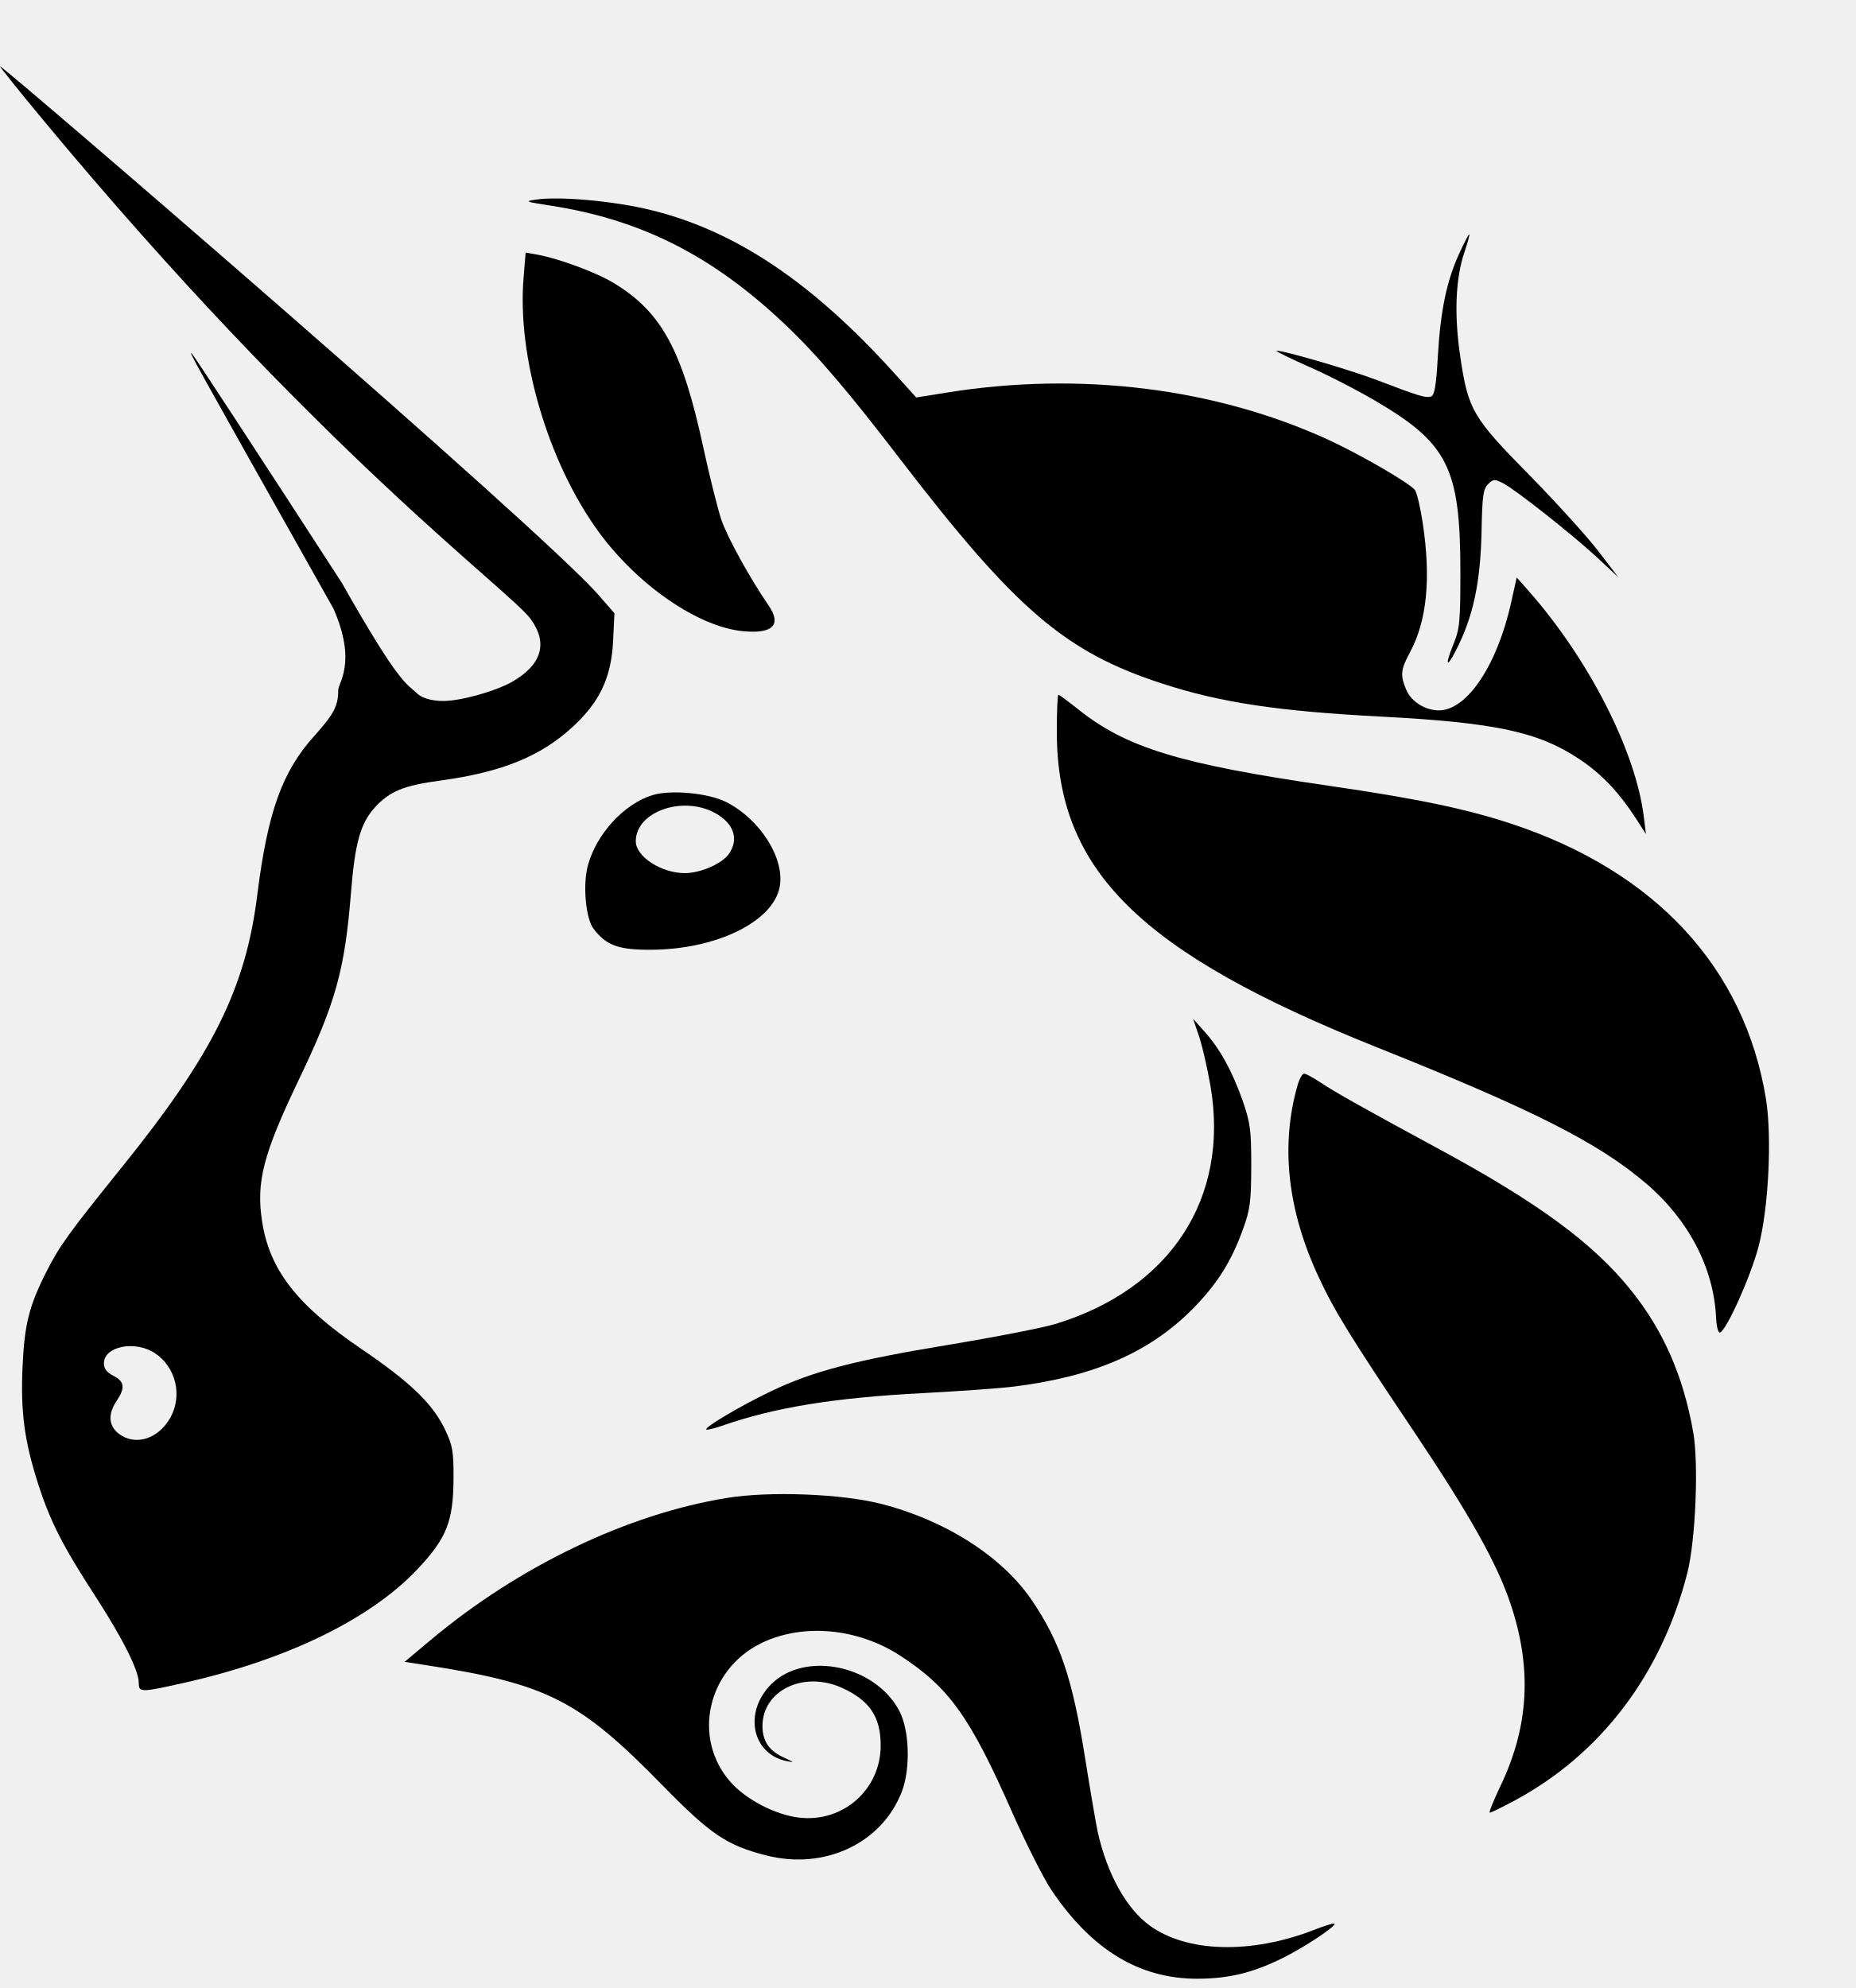
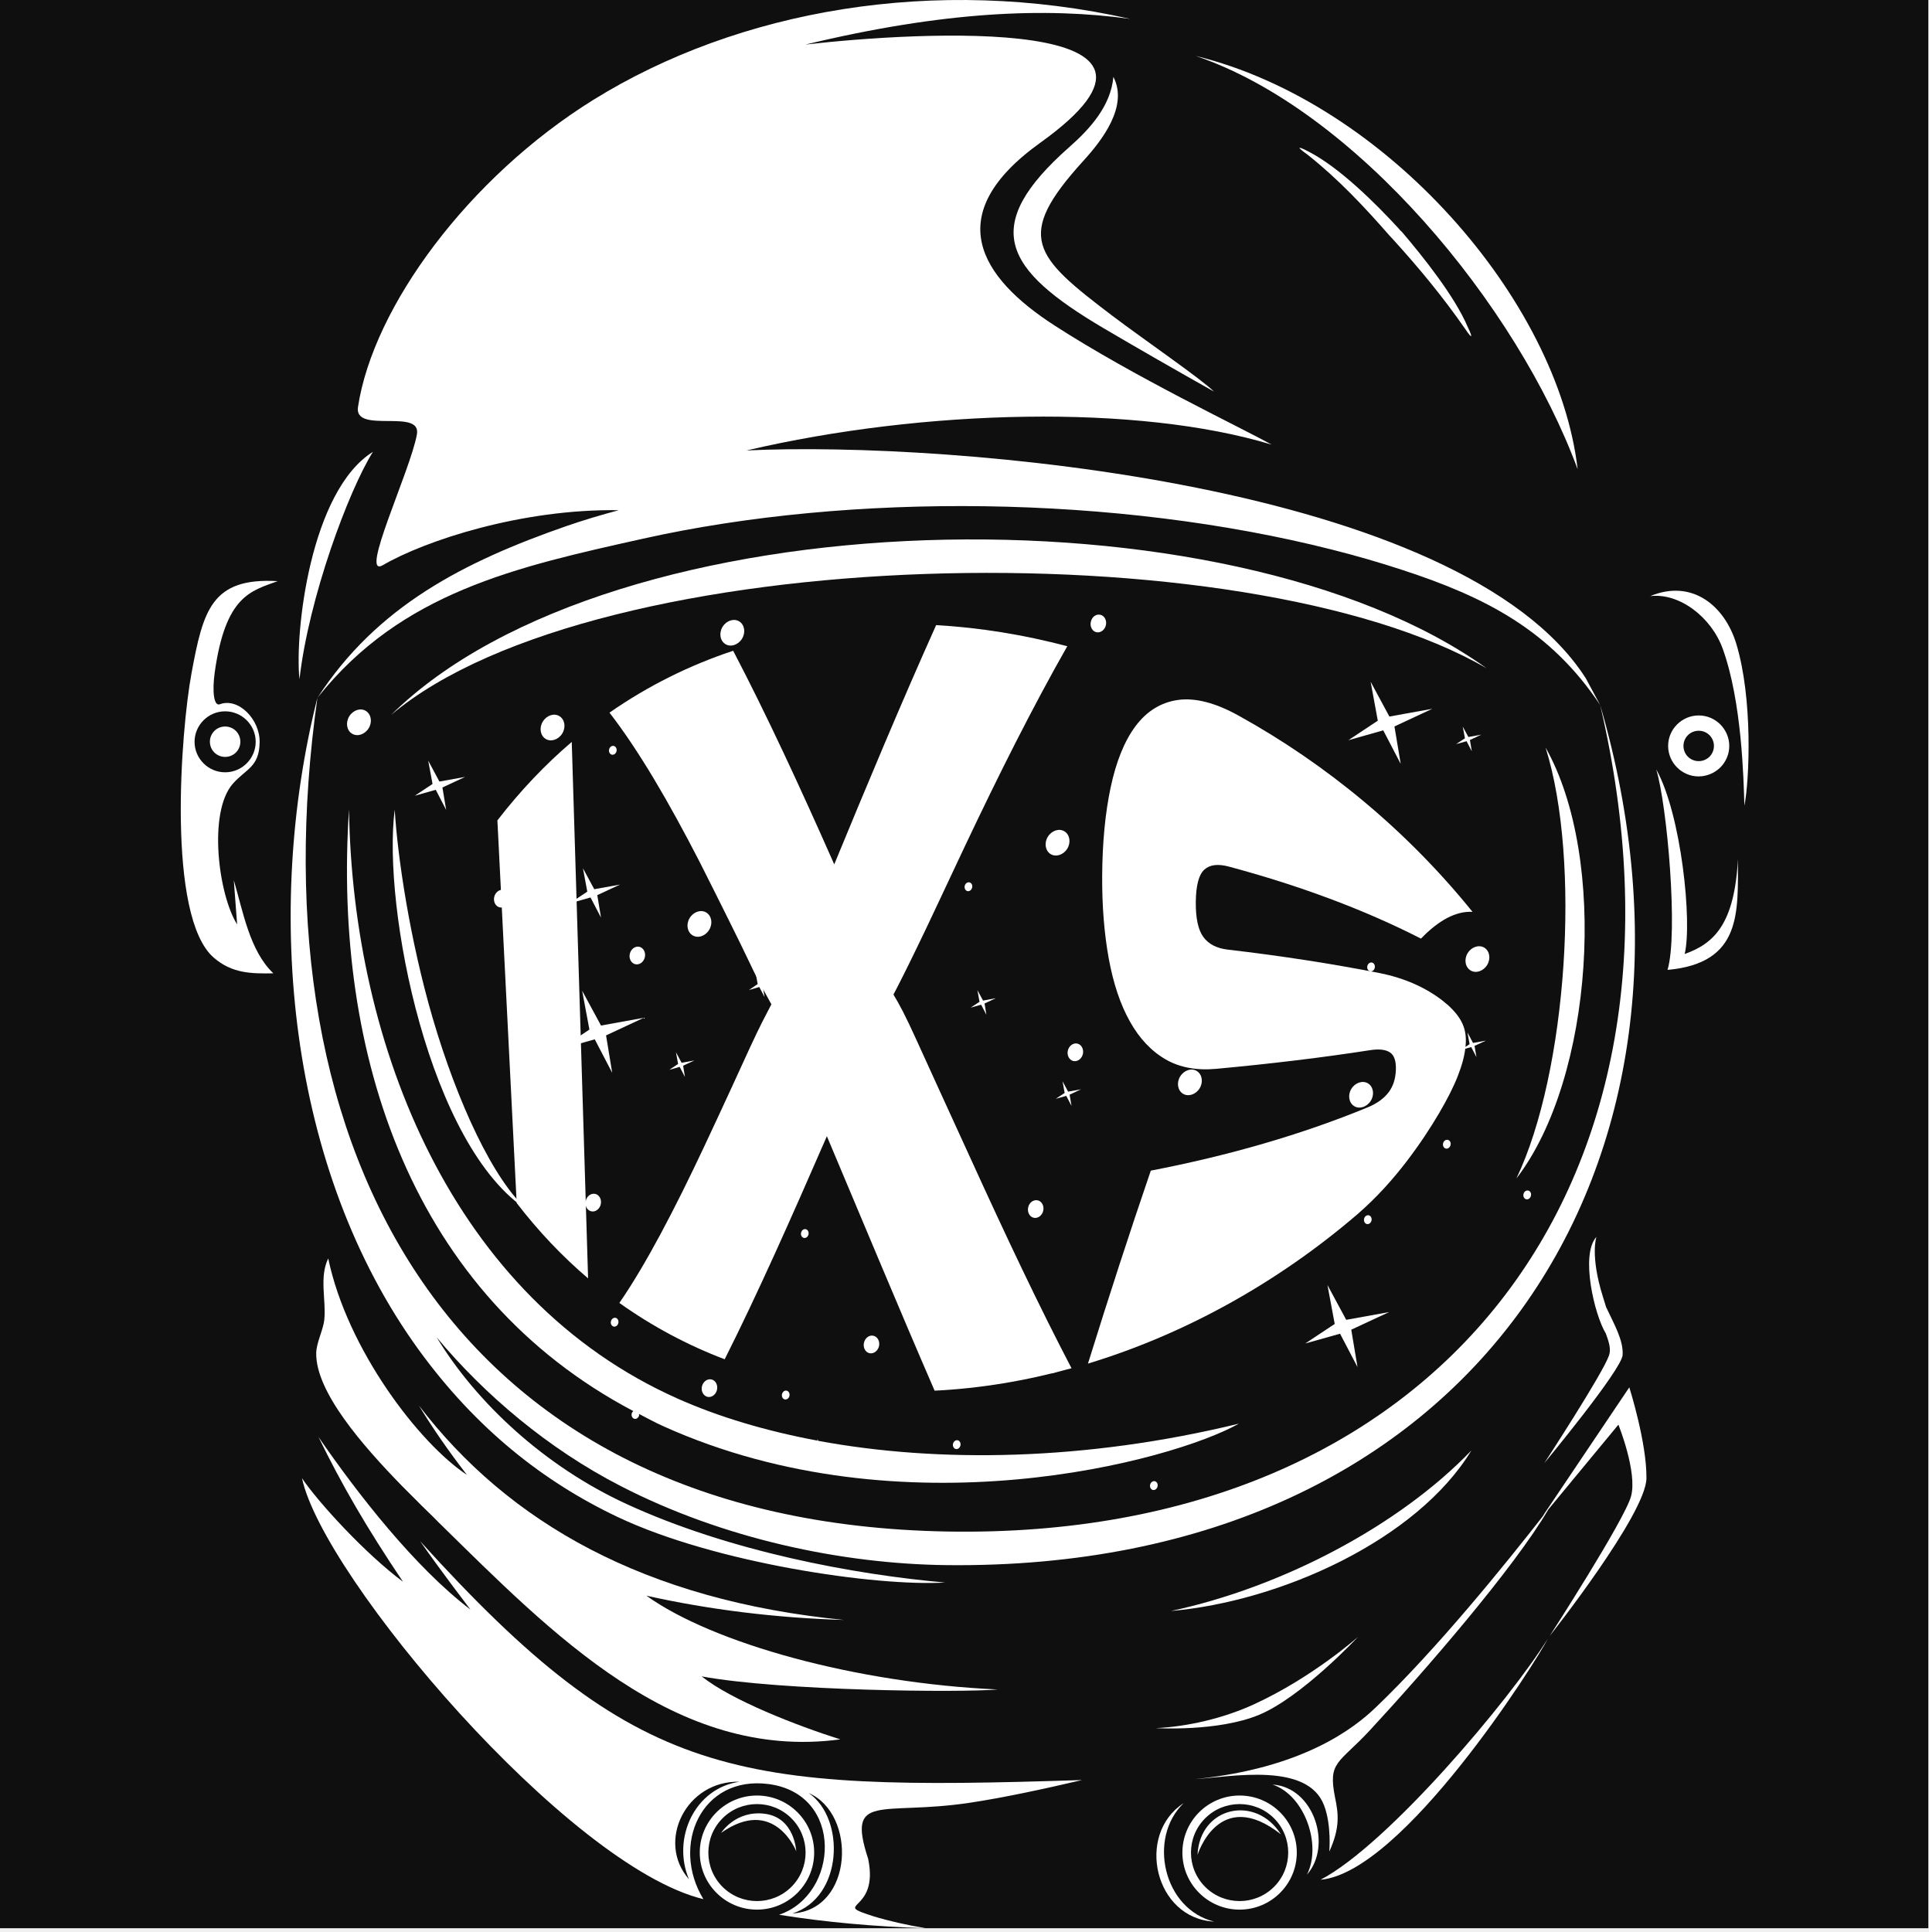
- <svg xmlns="http://www.w3.org/2000/svg" width="14" height="15" viewBox="0 0 14 15" fill="none">
-   <g style="mix-blend-mode:darken">
-     <path d="M4.152 1.551C3.964 1.522 3.956 1.519 4.045 1.506C4.214 1.48 4.615 1.515 4.891 1.58C5.535 1.732 6.121 2.122 6.747 2.815L6.913 2.999L7.151 2.961C8.153 2.801 9.172 2.928 10.024 3.319C10.259 3.427 10.629 3.641 10.675 3.696C10.69 3.714 10.717 3.827 10.735 3.947C10.798 4.365 10.767 4.684 10.638 4.923C10.568 5.053 10.564 5.094 10.611 5.206C10.649 5.294 10.753 5.36 10.857 5.36C11.069 5.36 11.297 5.019 11.402 4.546L11.444 4.357L11.527 4.451C11.983 4.965 12.342 5.665 12.403 6.163L12.419 6.293L12.343 6.175C12.211 5.972 12.078 5.833 11.908 5.722C11.602 5.521 11.279 5.452 10.422 5.407C9.648 5.367 9.21 5.301 8.776 5.16C8.037 4.921 7.665 4.602 6.787 3.458C6.397 2.949 6.157 2.668 5.917 2.442C5.372 1.927 4.837 1.657 4.152 1.551Z" fill="black" />
-     <path d="M10.849 2.686C10.869 2.346 10.915 2.121 11.009 1.916C11.046 1.835 11.08 1.768 11.086 1.768C11.091 1.768 11.075 1.828 11.05 1.901C10.982 2.101 10.971 2.373 11.018 2.69C11.077 3.092 11.111 3.15 11.539 3.584C11.739 3.788 11.972 4.045 12.057 4.155L12.211 4.356L12.057 4.212C11.869 4.037 11.436 3.695 11.341 3.646C11.277 3.614 11.267 3.614 11.228 3.653C11.191 3.689 11.184 3.743 11.179 3.999C11.171 4.398 11.116 4.654 10.984 4.91C10.913 5.048 10.902 5.019 10.966 4.862C11.014 4.746 11.019 4.694 11.019 4.308C11.018 3.533 10.925 3.346 10.382 3.027C10.245 2.946 10.018 2.829 9.878 2.768C9.739 2.706 9.628 2.652 9.632 2.648C9.647 2.633 10.177 2.787 10.39 2.868C10.708 2.99 10.76 3.005 10.799 2.991C10.824 2.981 10.837 2.906 10.849 2.686Z" fill="black" />
-     <path d="M4.517 4.013C4.136 3.491 3.899 2.69 3.951 2.091L3.966 1.906L4.053 1.921C4.217 1.951 4.498 2.055 4.63 2.135C4.991 2.353 5.148 2.64 5.307 3.378C5.354 3.594 5.415 3.839 5.443 3.922C5.488 4.055 5.66 4.366 5.799 4.568C5.899 4.714 5.833 4.783 5.611 4.763C5.272 4.733 4.813 4.418 4.517 4.013Z" fill="black" />
-     <path d="M10.386 7.901C8.602 7.187 7.974 6.567 7.974 5.522C7.974 5.368 7.979 5.242 7.986 5.242C7.992 5.242 8.061 5.293 8.139 5.355C8.501 5.643 8.906 5.766 10.027 5.929C10.688 6.025 11.059 6.102 11.402 6.215C12.49 6.574 13.164 7.302 13.325 8.294C13.371 8.583 13.344 9.123 13.268 9.408C13.209 9.633 13.026 10.039 12.978 10.054C12.964 10.059 12.951 10.008 12.948 9.938C12.93 9.566 12.74 9.203 12.422 8.931C12.06 8.622 11.575 8.376 10.386 7.901Z" fill="black" />
-     <path d="M9.134 8.197C9.111 8.065 9.073 7.896 9.048 7.822L9.002 7.687L9.087 7.782C9.204 7.912 9.296 8.079 9.375 8.302C9.434 8.472 9.441 8.522 9.441 8.798C9.44 9.069 9.433 9.126 9.377 9.279C9.29 9.52 9.182 9.69 9.001 9.874C8.675 10.204 8.256 10.386 7.651 10.462C7.546 10.475 7.24 10.497 6.971 10.511C6.292 10.546 5.845 10.619 5.444 10.759C5.386 10.779 5.335 10.791 5.329 10.786C5.313 10.77 5.587 10.608 5.812 10.5C6.13 10.347 6.447 10.264 7.157 10.147C7.508 10.089 7.87 10.018 7.962 9.99C8.83 9.726 9.277 9.043 9.134 8.197Z" fill="black" />
-     <path d="M9.952 9.641C9.715 9.135 9.66 8.646 9.79 8.19C9.804 8.141 9.826 8.101 9.84 8.101C9.853 8.101 9.909 8.131 9.964 8.168C10.073 8.241 10.292 8.364 10.876 8.68C11.604 9.075 12.02 9.38 12.302 9.73C12.549 10.035 12.702 10.384 12.776 10.808C12.818 11.049 12.793 11.628 12.731 11.87C12.535 12.634 12.08 13.234 11.431 13.584C11.336 13.635 11.251 13.677 11.241 13.677C11.232 13.678 11.267 13.59 11.318 13.483C11.537 13.029 11.562 12.588 11.396 12.097C11.295 11.796 11.089 11.429 10.673 10.808C10.189 10.087 10.071 9.895 9.952 9.641Z" fill="black" />
-     <path d="M3.25 12.374C3.913 11.818 4.736 11.423 5.487 11.302C5.81 11.25 6.349 11.271 6.648 11.347C7.128 11.469 7.558 11.742 7.781 12.068C7.999 12.387 8.093 12.664 8.19 13.282C8.229 13.525 8.271 13.77 8.283 13.825C8.356 14.145 8.499 14.401 8.675 14.529C8.956 14.733 9.439 14.746 9.914 14.562C9.994 14.53 10.064 14.509 10.069 14.514C10.086 14.531 9.847 14.69 9.678 14.774C9.451 14.886 9.271 14.93 9.031 14.93C8.596 14.93 8.235 14.71 7.934 14.262C7.874 14.173 7.741 13.909 7.637 13.674C7.319 12.953 7.162 12.733 6.793 12.493C6.471 12.283 6.056 12.246 5.744 12.398C5.335 12.598 5.22 13.118 5.514 13.448C5.631 13.579 5.848 13.692 6.026 13.714C6.359 13.755 6.645 13.504 6.645 13.17C6.645 12.953 6.561 12.829 6.35 12.734C6.061 12.605 5.752 12.756 5.753 13.025C5.754 13.14 5.804 13.212 5.92 13.264C5.994 13.298 5.996 13.3 5.935 13.288C5.671 13.233 5.609 12.916 5.821 12.706C6.077 12.454 6.605 12.565 6.786 12.91C6.862 13.055 6.871 13.343 6.805 13.517C6.656 13.907 6.223 14.112 5.783 14C5.484 13.924 5.362 13.842 5.001 13.473C4.374 12.831 4.131 12.706 3.227 12.566L3.053 12.539L3.25 12.374Z" fill="black" />
-     <path fill-rule="evenodd" clip-rule="evenodd" d="M0.308 0.884C2.402 3.41 3.845 4.452 4.005 4.672C4.137 4.854 4.087 5.018 3.861 5.146C3.735 5.217 3.475 5.289 3.346 5.289C3.199 5.289 3.148 5.233 3.148 5.233C3.063 5.153 3.015 5.167 2.578 4.396C1.972 3.46 1.464 2.684 1.45 2.671C1.418 2.641 1.419 2.642 2.517 4.594C2.694 5.001 2.552 5.15 2.552 5.208C2.552 5.326 2.519 5.388 2.373 5.551C2.129 5.821 2.02 6.125 1.941 6.754C1.853 7.459 1.605 7.957 0.917 8.81C0.515 9.309 0.449 9.4 0.347 9.602C0.219 9.855 0.184 9.997 0.17 10.316C0.155 10.655 0.184 10.873 0.288 11.197C0.379 11.48 0.474 11.666 0.717 12.04C0.926 12.363 1.047 12.603 1.047 12.697C1.047 12.771 1.061 12.771 1.386 12.698C2.163 12.524 2.794 12.217 3.149 11.841C3.369 11.608 3.42 11.48 3.422 11.161C3.423 10.953 3.416 10.909 3.359 10.789C3.267 10.594 3.099 10.431 2.728 10.179C2.243 9.85 2.035 9.584 1.978 9.219C1.931 8.919 1.986 8.708 2.254 8.148C2.532 7.569 2.601 7.322 2.648 6.739C2.678 6.362 2.719 6.213 2.828 6.093C2.942 5.969 3.044 5.927 3.326 5.889C3.785 5.826 4.077 5.708 4.317 5.488C4.525 5.298 4.612 5.114 4.626 4.837L4.636 4.627L4.519 4.493C4.098 4.004 0.026 0.5 0 0.5C-0.005 0.5 0.133 0.673 0.308 0.884ZM1.284 10.699C1.379 10.531 1.328 10.316 1.169 10.21C1.018 10.111 0.784 10.158 0.784 10.287C0.784 10.327 0.806 10.356 0.856 10.381C0.94 10.424 0.946 10.472 0.88 10.57C0.813 10.67 0.819 10.757 0.895 10.817C1.018 10.912 1.192 10.86 1.284 10.699Z" fill="black" />
-     <path fill-rule="evenodd" clip-rule="evenodd" d="M4.925 5.999C4.71 6.064 4.501 6.291 4.436 6.529C4.396 6.674 4.419 6.929 4.478 7.007C4.574 7.134 4.666 7.168 4.917 7.166C5.407 7.163 5.833 6.954 5.883 6.692C5.923 6.478 5.736 6.181 5.478 6.051C5.345 5.984 5.062 5.957 4.925 5.999ZM5.499 6.444C5.574 6.337 5.541 6.222 5.412 6.144C5.168 5.995 4.797 6.118 4.797 6.348C4.797 6.463 4.99 6.588 5.167 6.588C5.285 6.588 5.446 6.518 5.499 6.444Z" fill="black" />
-   </g>
+ <svg xmlns="http://www.w3.org/2000/svg" width="512" height="513" viewBox="0 0 512 513" fill="none">
+   <rect width="512" height="512" fill="#0F0F0F" />
+   <path fill-rule="evenodd" clip-rule="evenodd" d="M170.747 143.033C226.086 130.691 296.505 131.439 353.799 145.972C360.147 147.575 366.308 149.365 372.281 151.315C394.326 158.502 411.629 167.318 424.861 187.194C424.325 186.206 423.816 185.244 423.281 184.255C422.531 182.866 421.808 181.504 421.058 180.114C388.004 128.393 252.631 117.039 198.229 119.604C245.586 108.544 302.184 107.315 337.621 118.055C328.916 113.219 301.246 100.155 279.952 86.397C260.184 73.627 249.604 56.983 276.202 37.908C323.853 3.766 243.898 8.361 213.845 11.834C250.729 2.965 277.729 1.923 300.094 5.022C248.318 -6.653 195.979 2.644 157.515 26.527C124.435 47.098 99.096 81.428 95.052 108.063C93.927 115.356 111.98 108.277 110.694 115.356C108.926 125.107 95.239 153.8 101.668 150.06C112.757 143.594 138.417 135.072 164.292 135.473C159.471 136.755 154.864 138.145 150.524 139.641C123.096 149.178 100.114 160.96 84.337 185.217C106.596 157.246 136.917 150.567 170.747 143.033Z" fill="white" />
+   <path fill-rule="evenodd" clip-rule="evenodd" d="M394.701 177.443C326.371 128.393 162.712 131.706 103.837 189.839C158.426 143.781 330.55 140.201 394.701 177.443Z" fill="white" />
+   <path fill-rule="evenodd" clip-rule="evenodd" d="M133.703 236.296C132.604 236.082 131.48 236.937 131.212 238.22C130.944 239.502 131.64 240.731 132.738 240.945C133.837 241.158 134.962 240.303 135.229 239.021C135.497 237.739 134.828 236.51 133.703 236.296Z" fill="white" />
+   <path fill-rule="evenodd" clip-rule="evenodd" d="M155.506 318.927C155.238 320.209 155.934 321.438 157.033 321.652C158.131 321.866 159.256 321.011 159.524 319.728C159.792 318.446 159.095 317.217 157.997 317.003C156.872 316.79 155.774 317.645 155.506 318.927Z" fill="white" />
+   <path fill-rule="evenodd" clip-rule="evenodd" d="M184.596 329.348L183.096 326.569L183.686 329.668L181.328 331.244L184.114 330.443L185.507 333.114L184.998 330.122L188.025 328.733L184.596 329.348Z" fill="white" />
+   <path fill-rule="evenodd" clip-rule="evenodd" d="M162.203 350.88C162.069 351.521 162.417 352.135 162.953 352.242C163.515 352.349 164.051 351.922 164.185 351.28C164.319 350.639 163.97 350.025 163.435 349.918C162.899 349.811 162.337 350.239 162.203 350.88Z" fill="white" />
+   <path fill-rule="evenodd" clip-rule="evenodd" d="M187.89 370.915C188.989 371.129 190.114 370.274 190.381 368.992C190.649 367.709 189.953 366.48 188.855 366.267C187.756 366.053 186.631 366.908 186.364 368.19C186.096 369.446 186.792 370.675 187.89 370.915Z" fill="white" />
+   <path fill-rule="evenodd" clip-rule="evenodd" d="M207.631 370.222C207.497 370.863 207.845 371.477 208.381 371.584C208.943 371.691 209.479 371.264 209.613 370.623C209.747 369.981 209.399 369.367 208.863 369.26C208.327 369.127 207.765 369.581 207.631 370.222Z" fill="white" />
+   <path fill-rule="evenodd" clip-rule="evenodd" d="M229.381 356.596C229.113 357.878 229.81 359.107 230.908 359.321C232.006 359.535 233.131 358.68 233.399 357.397C233.667 356.115 232.97 354.886 231.872 354.673C230.747 354.432 229.649 355.314 229.381 356.596Z" fill="white" />
+   <path fill-rule="evenodd" clip-rule="evenodd" d="M213.443 328.705C214.006 328.812 214.541 328.384 214.675 327.743C214.809 327.102 214.461 326.488 213.925 326.381C213.363 326.274 212.827 326.701 212.693 327.343C212.559 327.984 212.908 328.571 213.443 328.705Z" fill="white" />
+   <path fill-rule="evenodd" clip-rule="evenodd" d="M249.175 342.09C249.041 342.731 249.389 343.345 249.925 343.452C250.487 343.559 251.023 343.132 251.157 342.491C251.291 341.849 250.943 341.235 250.407 341.128C249.845 341.021 249.309 341.449 249.175 342.09Z" fill="white" />
+   <path fill-rule="evenodd" clip-rule="evenodd" d="M253.033 383.39C252.899 384.032 253.247 384.646 253.783 384.753C254.345 384.86 254.881 384.432 255.015 383.791C255.149 383.15 254.801 382.535 254.265 382.429C253.729 382.322 253.167 382.749 253.033 383.39Z" fill="white" />
+   <path fill-rule="evenodd" clip-rule="evenodd" d="M306.603 393.304C306.041 393.197 305.505 393.624 305.371 394.265C305.237 394.907 305.585 395.521 306.121 395.628C306.684 395.735 307.219 395.307 307.353 394.666C307.487 394.025 307.166 393.41 306.603 393.304Z" fill="white" />
+   <path fill-rule="evenodd" clip-rule="evenodd" d="M279.095 364.53C280.193 364.743 281.318 363.888 281.586 362.606C281.854 361.324 281.157 360.095 280.059 359.881C278.961 359.667 277.836 360.522 277.568 361.805C277.3 363.06 277.997 364.289 279.095 364.53Z" fill="white" />
+   <path fill-rule="evenodd" clip-rule="evenodd" d="M159.578 272.31L154.569 263.067L156.498 273.379L148.677 278.588L157.918 275.97L162.551 284.866L160.917 274.928L170.935 270.253L159.578 272.31Z" fill="white" />
+   <path fill-rule="evenodd" clip-rule="evenodd" d="M362.183 323.656C362.049 324.298 362.398 324.912 362.933 325.019C363.496 325.126 364.032 324.698 364.165 324.057C364.299 323.416 363.951 322.801 363.415 322.695C362.853 322.588 362.29 323.015 362.183 323.656Z" fill="white" />
+   <path fill-rule="evenodd" clip-rule="evenodd" d="M405.737 316.123C405.174 316.016 404.639 316.443 404.505 317.085C404.371 317.726 404.719 318.34 405.255 318.447C405.817 318.554 406.353 318.126 406.487 317.485C406.648 316.844 406.299 316.23 405.737 316.123Z" fill="white" />
+   <path fill-rule="evenodd" clip-rule="evenodd" d="M111.551 409.228C117.23 417.349 123.739 425.818 124.89 427.367C110.105 416.12 94.971 396.671 84.578 381.577C90.712 394.214 97.489 405.861 106.998 419.994C96.926 412.514 84.391 398.782 80.186 392.504C85.73 418.765 150.792 495.572 186.765 504.281C178.033 489.962 186.202 471.368 204.095 473.719C224.211 476.364 222.791 503.052 206.854 508.422C218.961 510.372 232.22 511.574 245.827 512.002C240.764 511.147 236.104 510.105 231.979 508.849C220.22 505.056 233.559 508.208 230.506 493.568C224.693 475.776 233.907 482.214 257.452 478.688C266.398 477.352 277.273 475.001 287.318 472.65C194.72 475.642 169.328 472.997 111.551 409.228ZM182.908 498.965C174.202 489.053 182.131 472.703 196.408 473.104C184.515 474.734 178.354 488.065 182.908 498.965ZM210.416 508.075C223.89 503.773 224.506 482.882 214.756 476.123C227.532 481.68 226.675 507.059 210.416 508.075Z" fill="white" />
+   <path fill-rule="evenodd" clip-rule="evenodd" d="M216.175 491.911C216.175 483.549 209.371 476.763 200.988 476.763C192.604 476.763 185.8 483.549 185.8 491.911C185.8 500.273 192.604 507.059 200.988 507.059C209.371 507.059 216.175 500.273 216.175 491.911ZM191.854 501.021C186.818 495.998 186.818 487.823 191.854 482.801C196.889 477.778 205.086 477.778 210.121 482.801C215.157 487.823 215.157 495.998 210.121 501.021C205.086 506.043 196.889 506.043 191.854 501.021Z" fill="white" />
+   <path fill-rule="evenodd" clip-rule="evenodd" d="M264.925 448.603C227.238 446.92 189.256 436.341 171.632 423.704C188.319 427.418 206.051 429.608 224.104 430.143C171.149 424.933 135.016 404.282 111.23 373.212C114.9 379.25 119.132 385.368 123.98 391.619C111.364 383.337 92.186 358.305 87.15 334.154C84.713 339.097 86.641 345.295 86.106 350.397C85.838 353.096 84.016 356.488 83.963 359.24C83.749 369.552 96.391 383.952 106.757 394.585C108.418 396.268 110.159 398.004 111.9 399.741C114.257 402.038 115.971 403.695 116.561 404.336C146.507 433.669 179.212 467.731 223.113 461.854C211.622 458.221 194.212 451.462 186.31 445.13C207.444 449.004 255.149 449.458 264.925 448.603Z" fill="white" />
+   <path fill-rule="evenodd" clip-rule="evenodd" d="M164.078 402.842C189.818 415.024 232.595 421.302 250.943 420.207C226.89 418.096 193.676 411.952 166.328 399.342C144.739 389.404 126.632 372.68 115.944 355.101C128.667 370.356 145.515 384.675 164.801 394.587C191.961 408.585 223.515 415.264 251.318 415.585C391.486 417.134 460.405 309.097 424.861 187.168C454.834 315.081 381.522 408.959 251.479 406.662C120.203 404.338 67.168 306.346 84.284 185.245C70.034 241.881 76.302 310.46 111.31 358.601C126.417 379.305 144.176 393.411 164.078 402.842Z" fill="white" />
+   <path fill-rule="evenodd" clip-rule="evenodd" d="M334.3 455.337C345.711 450.582 360.577 434.633 360.577 434.633C360.577 434.633 348.496 445.426 332.854 452.586C324.738 456.299 315.175 458.49 306.872 458.864C306.845 458.864 323.398 459.879 334.3 455.337Z" fill="white" />
+   <path fill-rule="evenodd" clip-rule="evenodd" d="M203.185 481.623C195.336 480.554 191.479 486.672 191.479 486.672C205.569 476.76 211.408 491.534 211.408 491.534C211.408 491.534 211.033 482.718 203.185 481.623Z" fill="white" />
+   <path fill-rule="evenodd" clip-rule="evenodd" d="M314.264 478.792C301.461 487.154 306.603 509.462 322.38 510.237C308.88 506.951 304.675 488.063 314.264 478.792Z" fill="white" />
+   <path fill-rule="evenodd" clip-rule="evenodd" d="M317.96 492.526C317.96 492.526 323.639 474.146 340.085 487.049C333.389 476.443 318.55 479.702 317.96 492.526Z" fill="white" />
+   <path fill-rule="evenodd" clip-rule="evenodd" d="M337.888 473.851C346.46 476.736 350.986 489.907 347.022 497.761C353.799 490.121 348.924 474.572 337.888 473.851Z" fill="white" />
+   <path fill-rule="evenodd" clip-rule="evenodd" d="M350.638 499.122C372.468 497.225 407.825 441.31 411.013 435.058C400.861 451.382 368.531 489.745 350.638 499.122Z" fill="white" />
+   <path fill-rule="evenodd" clip-rule="evenodd" d="M390.683 385.128C371.344 405.271 340.112 421.541 310.889 427.765C339.898 425.254 376.219 408.958 390.683 385.128Z" fill="white" />
+   <path fill-rule="evenodd" clip-rule="evenodd" d="M409.594 402.6L410.398 401.638C399.549 415.557 381.469 437.891 365.21 453.44C359.612 458.783 346.086 469.522 317.291 472.408C327.148 471.766 347.157 467.839 351.55 479.353C353.586 484.643 352.943 491.643 352.943 491.643C355.943 485.151 355.3 481.33 354.496 477.377C352.541 467.652 355.353 468.454 363.737 459.424C377.987 444.036 401.933 416.492 411.121 400.783L429.71 378.289C429.71 378.289 434.826 390.979 433.058 397.337C431.29 403.695 411.469 434.391 411.469 434.391C411.469 434.391 437.049 402.039 437.156 392.528C437.263 383.044 432.603 368.378 432.603 368.378L409.594 402.6Z" fill="white" />
+   <path fill-rule="evenodd" clip-rule="evenodd" d="M410.022 388.522C410.022 388.522 430.62 363.676 430.834 359.776C431.048 355.876 428.664 351.788 426.441 347.059C426.2 346.231 425.905 345.323 425.584 344.281C422.155 333.354 423.87 328.439 423.87 328.439C419.557 333.167 423.361 349.17 426.361 354.059C427.191 356.276 427.807 358.253 427.218 359.91C425.504 364.825 410.022 388.522 410.022 388.522Z" fill="white" />
+   <path fill-rule="evenodd" clip-rule="evenodd" d="M447.308 253.313C449.343 244.871 446.424 216.258 439.754 204.29C442.647 213.747 445.647 247.916 442.754 257.534C462.602 255.744 461.424 242.172 461.45 228.093C460.54 245.352 455.129 250.534 447.308 253.313Z" fill="white" />
+   <path fill-rule="evenodd" clip-rule="evenodd" d="M456.762 203.785C458.235 202.316 459.146 200.312 459.146 198.068C459.146 195.851 458.235 193.82 456.762 192.351C455.289 190.882 453.28 189.973 451.03 189.973C448.807 189.973 446.771 190.882 445.298 192.351C443.825 193.82 442.914 195.824 442.914 198.068C442.914 200.286 443.825 202.316 445.298 203.785C446.771 205.255 448.78 206.163 451.03 206.163C453.28 206.136 455.289 205.228 456.762 203.785ZM446.986 198.068C446.986 196.946 447.441 195.931 448.164 195.21C448.887 194.488 449.905 194.034 451.03 194.034C452.155 194.034 453.173 194.488 453.896 195.21C454.619 195.931 455.075 196.946 455.075 198.068C455.075 199.19 454.619 200.205 453.896 200.927C453.173 201.648 452.155 202.102 451.03 202.102C449.905 202.102 448.887 201.648 448.164 200.927C447.441 200.205 446.986 199.19 446.986 198.068Z" fill="white" />
+   <path fill-rule="evenodd" clip-rule="evenodd" d="M461.021 170.978C457.941 160.8 449.236 153.667 438.147 158.289C445.861 157.354 454.379 163.819 457.432 172.314C462.495 186.393 462.95 206.75 463.164 213.937C464.504 207.178 465.441 185.592 461.021 170.978Z" fill="white" />
+   <path fill-rule="evenodd" clip-rule="evenodd" d="M368.907 190.267L363.925 181.024L365.826 191.363L358.005 196.546L367.273 193.927L371.907 202.824L370.246 192.886L373.648 191.309L380.291 188.21L373.3 189.466L368.907 190.267Z" fill="white" />
+   <path fill-rule="evenodd" clip-rule="evenodd" d="M352.674 227.081C351.121 228.47 351.174 231.088 352.808 232.905C354.442 234.722 357.04 235.069 358.594 233.68C360.147 232.29 360.094 229.672 358.46 227.856C356.826 226.012 354.228 225.665 352.674 227.081Z" fill="white" />
+   <path fill-rule="evenodd" clip-rule="evenodd" d="M320.96 198.494C321.228 197.212 320.531 195.983 319.433 195.769C318.335 195.556 317.21 196.411 316.942 197.693C316.674 198.975 317.371 200.204 318.469 200.445C319.594 200.658 320.692 199.803 320.96 198.494Z" fill="white" />
+   <path fill-rule="evenodd" clip-rule="evenodd" d="M318.522 288.98C319.54 287.324 319.192 285.266 317.772 284.385C316.353 283.503 314.37 284.171 313.353 285.828C312.335 287.484 312.683 289.541 314.103 290.423C315.522 291.277 317.504 290.636 318.522 288.98Z" fill="white" />
+   <path fill-rule="evenodd" clip-rule="evenodd" d="M389.397 196.813L390.79 199.484L390.281 196.492L393.308 195.076L389.879 195.691L388.379 192.939L388.968 196.038L386.611 197.587L389.397 196.813Z" fill="white" />
+   <path fill-rule="evenodd" clip-rule="evenodd" d="M379.085 230.767C379.219 230.126 378.871 229.512 378.335 229.405C377.772 229.298 377.237 229.725 377.103 230.366C376.969 231.008 377.317 231.622 377.853 231.729C378.389 231.836 378.951 231.408 379.085 230.767Z" fill="white" />
+   <path fill-rule="evenodd" clip-rule="evenodd" d="M365.023 256.948C365.157 256.307 364.809 255.692 364.273 255.585C363.71 255.479 363.175 255.906 363.041 256.547C362.907 257.188 363.255 257.803 363.791 257.91C364.353 258.017 364.916 257.589 365.023 256.948Z" fill="white" />
+   <path fill-rule="evenodd" clip-rule="evenodd" d="M358.808 289.114C357.791 290.77 358.139 292.827 359.558 293.709C360.978 294.59 362.96 293.922 363.978 292.266C364.996 290.61 364.648 288.553 363.228 287.671C361.808 286.816 359.826 287.457 358.808 289.114Z" fill="white" />
+   <path fill-rule="evenodd" clip-rule="evenodd" d="M384.389 302.657C383.826 302.55 383.29 302.978 383.156 303.619C383.023 304.26 383.371 304.875 383.906 304.982C384.469 305.088 385.005 304.661 385.139 304.02C385.299 303.379 384.951 302.764 384.389 302.657Z" fill="white" />
+   <path fill-rule="evenodd" clip-rule="evenodd" d="M146.479 295.792L144.979 293.013L145.569 296.112L143.211 297.689L145.997 296.887L147.39 299.559L146.881 296.566L149.908 295.177L146.479 295.792Z" fill="white" />
+   <path fill-rule="evenodd" clip-rule="evenodd" d="M135.444 267.687C135.739 267.74 136.542 267.366 136.676 266.725C136.81 266.084 136.408 265.469 135.926 265.362C135.417 265.256 135.015 265.549 134.801 266.004C134.748 266.11 134.774 265.977 134.694 266.324C134.614 266.671 134.828 267.446 135.283 267.633C135.337 267.66 135.149 267.606 135.444 267.687Z" fill="white" />
+   <path fill-rule="evenodd" clip-rule="evenodd" d="M115.703 209.713L118.462 215.056L117.471 209.098L123.498 206.293L116.668 207.522L113.694 201.965L114.846 208.163L110.132 211.289L115.703 209.713Z" fill="white" />
+   <path fill-rule="evenodd" clip-rule="evenodd" d="M163.702 199.429C163.836 198.788 163.488 198.174 162.952 198.067C162.39 197.96 161.854 198.387 161.72 199.029C161.586 199.67 161.935 200.284 162.47 200.391C163.033 200.498 163.568 200.071 163.702 199.429Z" fill="white" />
+   <path fill-rule="evenodd" clip-rule="evenodd" d="M357.442 350.451L352.46 341.208L354.388 351.546L346.567 356.729L355.808 354.138L360.442 363.007L358.781 353.069L368.826 348.394L357.442 350.451Z" fill="white" />
+   <path fill-rule="evenodd" clip-rule="evenodd" d="M191.854 166.435C190.836 168.092 191.184 170.149 192.604 171.031C194.024 171.912 196.006 171.244 197.024 169.588C198.041 167.932 197.693 165.874 196.274 164.993C194.854 164.138 192.872 164.779 191.854 166.435Z" fill="white" />
+   <path fill-rule="evenodd" clip-rule="evenodd" d="M214.273 234.854C214.354 234.427 214.059 233.599 213.523 233.492C212.961 233.385 212.399 233.946 212.291 234.454C212.184 234.961 212.318 235.229 212.532 235.496C213.041 235.469 213.55 235.442 214.059 235.389V235.416C214.14 235.255 214.193 235.282 214.273 234.854Z" fill="white" />
+   <path fill-rule="evenodd" clip-rule="evenodd" d="M264.255 172.259C264.389 171.618 264.041 171.004 263.505 170.897C262.943 170.79 262.407 171.217 262.273 171.858C262.139 172.5 262.487 173.114 263.023 173.221C263.559 173.328 264.121 172.9 264.255 172.259Z" fill="white" />
+   <path fill-rule="evenodd" clip-rule="evenodd" d="M257.372 234.293C256.809 234.186 256.274 234.614 256.14 235.255C256.006 235.896 256.354 236.51 256.89 236.617C257.425 236.724 257.988 236.297 258.122 235.655C258.283 235.014 257.934 234.4 257.372 234.293Z" fill="white" />
+   <path fill-rule="evenodd" clip-rule="evenodd" d="M93.472 194.808C94.891 195.69 96.873 195.022 97.891 193.366C98.909 191.709 98.561 189.652 97.141 188.771C95.722 187.889 93.74 188.557 92.722 190.213C91.704 191.896 92.052 193.953 93.472 194.808Z" fill="white" />
+   <path fill-rule="evenodd" clip-rule="evenodd" d="M73.731 154.308C56.133 153.292 53.936 162.109 50.856 178.726C48.017 193.927 44.186 243.377 56.749 254.277C61.597 258.498 66.793 258.551 72.579 258.444C66.284 252.487 64.516 241.934 62.079 233.733C62.374 237.633 62.668 241.56 62.963 245.461C58.008 237.633 55.168 215.7 61.811 208.113C65.32 204.132 68.856 203.704 68.936 197.079C69.043 191.015 63.284 185.137 58.356 187.007C56.802 187.595 56.293 183.695 57.017 178.512C59.883 158.128 66.579 156.952 73.731 154.308ZM59.775 188.877C61.999 188.877 64.034 189.786 65.507 191.255C66.981 192.724 67.891 194.728 67.891 196.972C67.891 199.19 66.981 201.22 65.507 202.689C64.034 204.159 62.025 205.067 59.775 205.067C57.525 205.067 55.517 204.159 54.043 202.689C52.57 201.22 51.659 199.216 51.659 196.972C51.659 194.755 52.57 192.724 54.043 191.255C55.517 189.786 57.525 188.877 59.775 188.877Z" fill="white" />
+   <path fill-rule="evenodd" clip-rule="evenodd" d="M59.775 200.98C60.9 200.98 61.917 200.526 62.641 199.805C63.364 199.083 63.819 198.068 63.819 196.946C63.819 195.824 63.364 194.809 62.641 194.088C61.917 193.366 60.9 192.912 59.775 192.912C58.65 192.912 57.632 193.366 56.909 194.088C56.185 194.809 55.73 195.824 55.73 196.946C55.73 198.068 56.185 199.083 56.909 199.805C57.632 200.526 58.65 200.98 59.775 200.98Z" fill="white" />
+   <path fill-rule="evenodd" clip-rule="evenodd" d="M79.516 180.353C81.98 158.687 92.587 130.235 99.015 119.976C82.408 130.368 78.203 167.904 79.516 180.353Z" fill="white" />
+   <path fill-rule="evenodd" clip-rule="evenodd" d="M418.888 124.601C413.691 79.692 367.995 27.196 317.478 14.854C359.96 29.2 402.897 81.161 418.888 124.601Z" fill="white" />
+   <path fill-rule="evenodd" clip-rule="evenodd" d="M329.13 476.763C320.747 476.763 313.943 483.549 313.943 491.911C313.943 500.273 320.747 507.059 329.13 507.059C337.514 507.059 344.318 500.273 344.318 491.911C344.318 483.549 337.514 476.763 329.13 476.763ZM338.264 501.021C333.229 506.043 325.032 506.043 319.997 501.021C314.961 495.998 314.961 487.823 319.997 482.801C325.032 477.778 333.229 477.778 338.264 482.801C343.3 487.823 343.3 495.998 338.264 501.021Z" fill="white" />
+   <path fill-rule="evenodd" clip-rule="evenodd" d="M295.621 20.41C294.952 28.077 289.461 34.168 283.97 39.004C259.943 60.216 266.613 71.543 292.97 87.118C301.434 92.114 312.898 98.686 322.327 103.975C318.978 100.636 304.059 90.431 295.327 83.832C274.434 67.99 269.318 62.861 287.639 42.717C292.675 37.187 299.639 28.184 295.621 20.41Z" fill="white" />
+   <path fill-rule="evenodd" clip-rule="evenodd" d="M371.639 60.991C371.585 60.937 371.531 60.857 371.478 60.804C371.424 60.75 371.371 60.697 371.317 60.617C365.13 53.884 355.648 44.507 347.612 40.34C347.344 40.206 345.308 39.084 345.041 39.271C345.014 39.538 346.916 40.901 347.157 41.061C355.353 47.553 362.156 54.819 369.014 62.647C369.067 62.7 369.121 62.754 369.174 62.807C369.228 62.861 369.281 62.941 369.335 62.994C369.469 63.154 369.63 63.315 369.79 63.475C376.835 71.223 382.969 78.65 388.969 87.252C389.103 87.466 390.308 89.282 390.603 89.255C390.79 89.042 389.853 87.118 389.719 86.851C386.263 78.703 377.933 68.257 372.121 61.445C371.933 61.338 371.772 61.178 371.639 60.991Z" fill="white" />
+   <path fill-rule="evenodd" clip-rule="evenodd" d="M168.15 374.681C167.962 374.868 167.775 375.082 167.721 375.376C167.587 376.017 167.935 376.631 168.471 376.738C169.034 376.845 169.569 376.418 169.703 375.776C169.73 375.643 169.65 375.563 169.65 375.429C171.819 376.551 173.935 377.727 176.212 378.742C239.854 407.381 311.372 387.932 328.943 378.02C288.309 387.905 249.337 388.52 217.274 382.589L216.98 382.028L217.087 382.535C203.346 379.971 190.864 376.23 180.096 371.448C120.097 344.84 93.606 277.57 92.668 214.923C88.356 280.322 109.49 343.745 168.15 374.681Z" fill="white" />
+   <path fill-rule="evenodd" clip-rule="evenodd" d="M140.292 321.493C131.078 313.585 121.435 292.694 114.899 270.387C108.792 249.522 105.551 227.375 104.801 214.979C101.48 241 113.935 304.716 140.292 321.493Z" fill="white" />
+   <path fill-rule="evenodd" clip-rule="evenodd" d="M410.37 198.495C419.825 228.443 416.156 284.625 402.629 312.917C423.173 286.228 426.95 227.748 410.37 198.495Z" fill="white" />
+   <path fill-rule="evenodd" clip-rule="evenodd" d="M188.292 246.903C189.31 245.247 188.962 243.189 187.542 242.308C186.123 241.426 184.14 242.094 183.123 243.75C182.105 245.407 182.453 247.464 183.873 248.346C185.292 249.227 187.274 248.586 188.292 246.903Z" fill="white" />
+   <path fill-rule="evenodd" clip-rule="evenodd" d="M149.292 194.754C150.31 193.097 149.962 191.04 148.542 190.159C147.123 189.277 145.14 189.945 144.123 191.601C143.105 193.258 143.453 195.315 144.873 196.196C146.292 197.078 148.274 196.41 149.292 194.754Z" fill="white" />
+   <path fill-rule="evenodd" clip-rule="evenodd" d="M389.692 253.074C388.674 254.73 389.022 256.787 390.442 257.669C391.862 258.55 393.844 257.883 394.862 256.226C395.88 254.57 395.531 252.513 394.112 251.631C392.692 250.776 390.71 251.417 389.692 253.074Z" fill="white" />
+   <path fill-rule="evenodd" clip-rule="evenodd" d="M289.622 165.156C289.354 166.438 290.05 167.667 291.149 167.88C292.247 168.094 293.372 167.239 293.64 165.957C293.908 164.675 293.211 163.446 292.113 163.232C290.988 162.992 289.863 163.846 289.622 165.156Z" fill="white" />
+   <path fill-rule="evenodd" clip-rule="evenodd" d="M169.703 251.392C168.604 251.178 167.479 252.033 167.212 253.315C166.944 254.598 167.64 255.826 168.738 256.04C169.837 256.254 170.962 255.399 171.229 254.117C171.497 252.834 170.801 251.605 169.703 251.392Z" fill="white" />
+   <path fill-rule="evenodd" clip-rule="evenodd" d="M272.988 320.637C272.72 321.919 273.416 323.148 274.514 323.362C275.613 323.576 276.738 322.721 277.005 321.439C277.273 320.156 276.577 318.927 275.479 318.714C274.354 318.5 273.229 319.355 272.988 320.637Z" fill="white" />
+   <path fill-rule="evenodd" clip-rule="evenodd" d="M349.433 262.343L342.469 263.599L338.076 264.401L333.094 255.157L334.996 265.469L327.175 270.679L336.416 268.061L341.076 276.957L339.416 266.992L342.79 265.416L349.433 262.343Z" fill="white" />
+   <path fill-rule="evenodd" clip-rule="evenodd" d="M156.792 238.301L159.578 243.644L158.587 237.686L164.614 234.881L157.783 236.11L154.783 230.553L155.935 236.751L151.248 239.877L156.792 238.301Z" fill="white" />
+   <path fill-rule="evenodd" clip-rule="evenodd" d="M373.085 270.918L370.085 265.362L371.237 271.56L366.55 274.685L372.094 273.109L374.88 278.452L373.889 272.468L379.915 269.69L373.085 270.918Z" fill="white" />
+   <path fill-rule="evenodd" clip-rule="evenodd" d="M312.255 326.837C311.987 328.119 312.684 329.348 313.782 329.562C314.88 329.775 316.005 328.92 316.273 327.638C316.541 326.356 315.844 325.127 314.746 324.913C313.621 324.699 312.496 325.554 312.255 326.837Z" fill="white" />
+   <path fill-rule="evenodd" clip-rule="evenodd" d="M242.051 328.599C243.149 328.812 244.274 327.958 244.542 326.675C244.81 325.393 244.113 324.164 243.015 323.95C241.917 323.736 240.792 324.591 240.524 325.874C240.256 327.156 240.952 328.385 242.051 328.599Z" fill="white" />
+   <path fill-rule="evenodd" clip-rule="evenodd" d="M261.015 265.683L259.515 262.904L260.077 266.003L257.72 267.553L260.506 266.778L261.899 269.45L261.416 266.457L264.416 265.042L261.015 265.683Z" fill="white" />
+   <path fill-rule="evenodd" clip-rule="evenodd" d="M176.774 336.908C175.676 336.694 174.551 337.549 174.283 338.831C174.015 340.114 174.712 341.342 175.81 341.583C176.908 341.797 178.033 340.942 178.301 339.659C178.569 338.35 177.899 337.121 176.774 336.908Z" fill="white" />
+   <path fill-rule="evenodd" clip-rule="evenodd" d="M286.006 277.091C284.907 276.877 283.782 277.732 283.515 279.015C283.247 280.297 283.943 281.526 285.041 281.74C286.139 281.953 287.264 281.099 287.532 279.816C287.8 278.534 287.104 277.305 286.006 277.091Z" fill="white" />
+   <path fill-rule="evenodd" clip-rule="evenodd" d="M283.594 289.861L282.121 287.109L282.683 290.208L280.326 291.757L283.112 290.983L284.505 293.654L283.996 290.662L287.022 289.246L283.594 289.861Z" fill="white" />
+   <path fill-rule="evenodd" clip-rule="evenodd" d="M334.567 230.873C334.701 230.232 334.353 229.618 333.817 229.511C333.255 229.404 332.719 229.832 332.585 230.473C332.451 231.114 332.8 231.728 333.335 231.835C333.898 231.942 334.433 231.515 334.567 230.873Z" fill="white" />
+   <path fill-rule="evenodd" clip-rule="evenodd" d="M293.987 234.587C293.853 235.228 294.201 235.843 294.737 235.95C295.3 236.056 295.835 235.629 295.969 234.988C296.103 234.347 295.755 233.732 295.219 233.625C294.684 233.519 294.121 233.946 293.987 234.587Z" fill="white" />
+   <path fill-rule="evenodd" clip-rule="evenodd" d="M283.38 225.344C284.398 223.688 284.05 221.631 282.63 220.749C281.21 219.868 279.228 220.536 278.21 222.192C277.193 223.848 277.541 225.905 278.96 226.787C280.38 227.642 282.362 227.001 283.38 225.344Z" fill="white" />
+   <path fill-rule="evenodd" clip-rule="evenodd" d="M391.112 276.93L389.638 274.152L390.201 277.251L387.844 278.8L390.629 278.025L392.022 280.697L391.513 277.705L394.54 276.316L391.112 276.93Z" fill="white" />
+   <path fill-rule="evenodd" clip-rule="evenodd" d="M237.899 287.725L236.399 284.947L236.961 288.046L234.631 289.595L237.39 288.821L238.783 291.492L238.301 288.5L241.301 287.111L237.899 287.725Z" fill="white" />
+   <path fill-rule="evenodd" clip-rule="evenodd" d="M181.863 285.96L181.381 282.968L184.381 281.579L180.979 282.193L179.479 279.415L180.042 282.514L177.711 284.063L180.47 283.289L181.863 285.96Z" fill="white" />
+   <path fill-rule="evenodd" clip-rule="evenodd" d="M202.114 260.981L200.614 258.202L201.176 261.301L198.846 262.877L201.605 262.076L202.998 264.747L202.516 261.755L205.516 260.366L202.114 260.981Z" fill="white" />
+   <path d="M156.148 339.447C149.371 333.676 143.023 327.024 137.184 319.437C135.47 285.562 133.782 251.687 132.068 217.838C138.148 209.957 144.764 203.011 151.809 197C153.255 244.473 154.702 291.973 156.148 339.447Z" fill="white" />
+   <path d="M283.379 171.594C274.218 187.677 265.111 205.844 256.111 224.865C253.138 231.196 250.62 236.54 248.584 240.867C246.549 245.195 244.834 248.829 243.388 251.767C241.968 254.706 240.763 257.137 239.799 259.061C238.834 260.984 237.977 262.667 237.227 264.083C237.977 265.312 238.834 266.835 239.772 268.651C240.709 270.468 241.941 273.06 243.468 276.426C244.995 279.765 246.897 283.986 249.2 289.009C251.504 294.031 254.37 300.363 257.825 307.87C266.852 327.693 275.771 346.607 284.504 363.304C272.45 366.644 260.263 368.674 248.156 369.262C238.647 347.355 229.058 324.22 219.549 301.698C210.12 323.365 201.04 343.802 192.415 360.926C182.638 357.213 173.264 352.244 164.451 345.966C171.522 335.707 179.076 321.227 187.058 304.263C189.844 298.359 192.228 293.149 194.21 288.875C196.165 284.601 197.826 281.021 199.111 278.189C200.424 275.357 201.522 273.059 202.406 271.323C203.29 269.586 204.094 268.037 204.817 266.675C204.067 265.339 203.263 263.816 202.353 262.213C201.442 260.583 200.29 258.313 198.924 255.401C197.531 252.515 195.79 248.882 193.674 244.661C191.558 240.44 188.933 235.097 185.799 228.926C177.576 212.923 169.567 199.218 161.826 189.227C172.112 182.067 183.147 176.617 194.665 172.797C203.478 189.627 212.477 209.076 221.504 229.513C230.29 208.194 239.343 186.528 248.557 165.984C260.209 166.652 271.861 168.549 283.379 171.594Z" fill="white" />
+   <path d="M366.628 258.445C375.065 260.182 380.824 263.681 384.494 266.914C388.137 270.28 389.583 273.272 389.128 277.787C388.887 280.325 388.19 282.836 387.065 285.722C385.94 288.607 384.28 291.866 382.056 295.66C379.833 299.427 377.021 303.755 373.485 308.376C369.976 312.971 365.664 317.86 360.494 322.349C339.2 340.649 314.477 354.3 288.87 362.074C294.414 344.255 300.012 327.024 305.557 310.834C326.155 306.88 345.816 301.19 363.146 294.03C365.69 292.988 367.512 291.599 368.69 290.05C369.869 288.5 370.512 286.577 370.619 284.226C370.726 281.875 370.244 280.325 369.173 279.524C368.074 278.722 366.28 278.455 363.735 278.856C351.2 280.806 337.459 282.462 322.994 283.798C317.825 284.279 313.325 283.504 309.521 281.314C305.718 279.123 302.53 275.757 300.012 271.242C297.468 266.727 295.593 261.117 294.387 254.491C293.182 247.866 292.593 240.492 292.646 232.478C292.7 223.742 293.45 215.861 294.896 209.075C296.343 202.263 298.539 196.786 301.486 192.832C304.432 188.878 308.209 186.501 312.762 185.859C317.316 185.218 322.727 186.608 328.834 190C352.217 202.931 373.646 220.643 390.976 242.122C386.583 241.882 382.003 244.34 377.289 249.228C362.208 241.508 344.825 235.069 326.262 230.1C323.369 229.325 321.2 229.593 319.753 230.928C318.307 232.237 317.557 235.096 317.503 239.424C317.45 243.752 318.119 246.904 319.512 248.801C320.905 250.698 323.048 251.793 325.914 252.14C340.351 253.823 354.119 255.961 366.628 258.445Z" fill="white" />
</svg>
